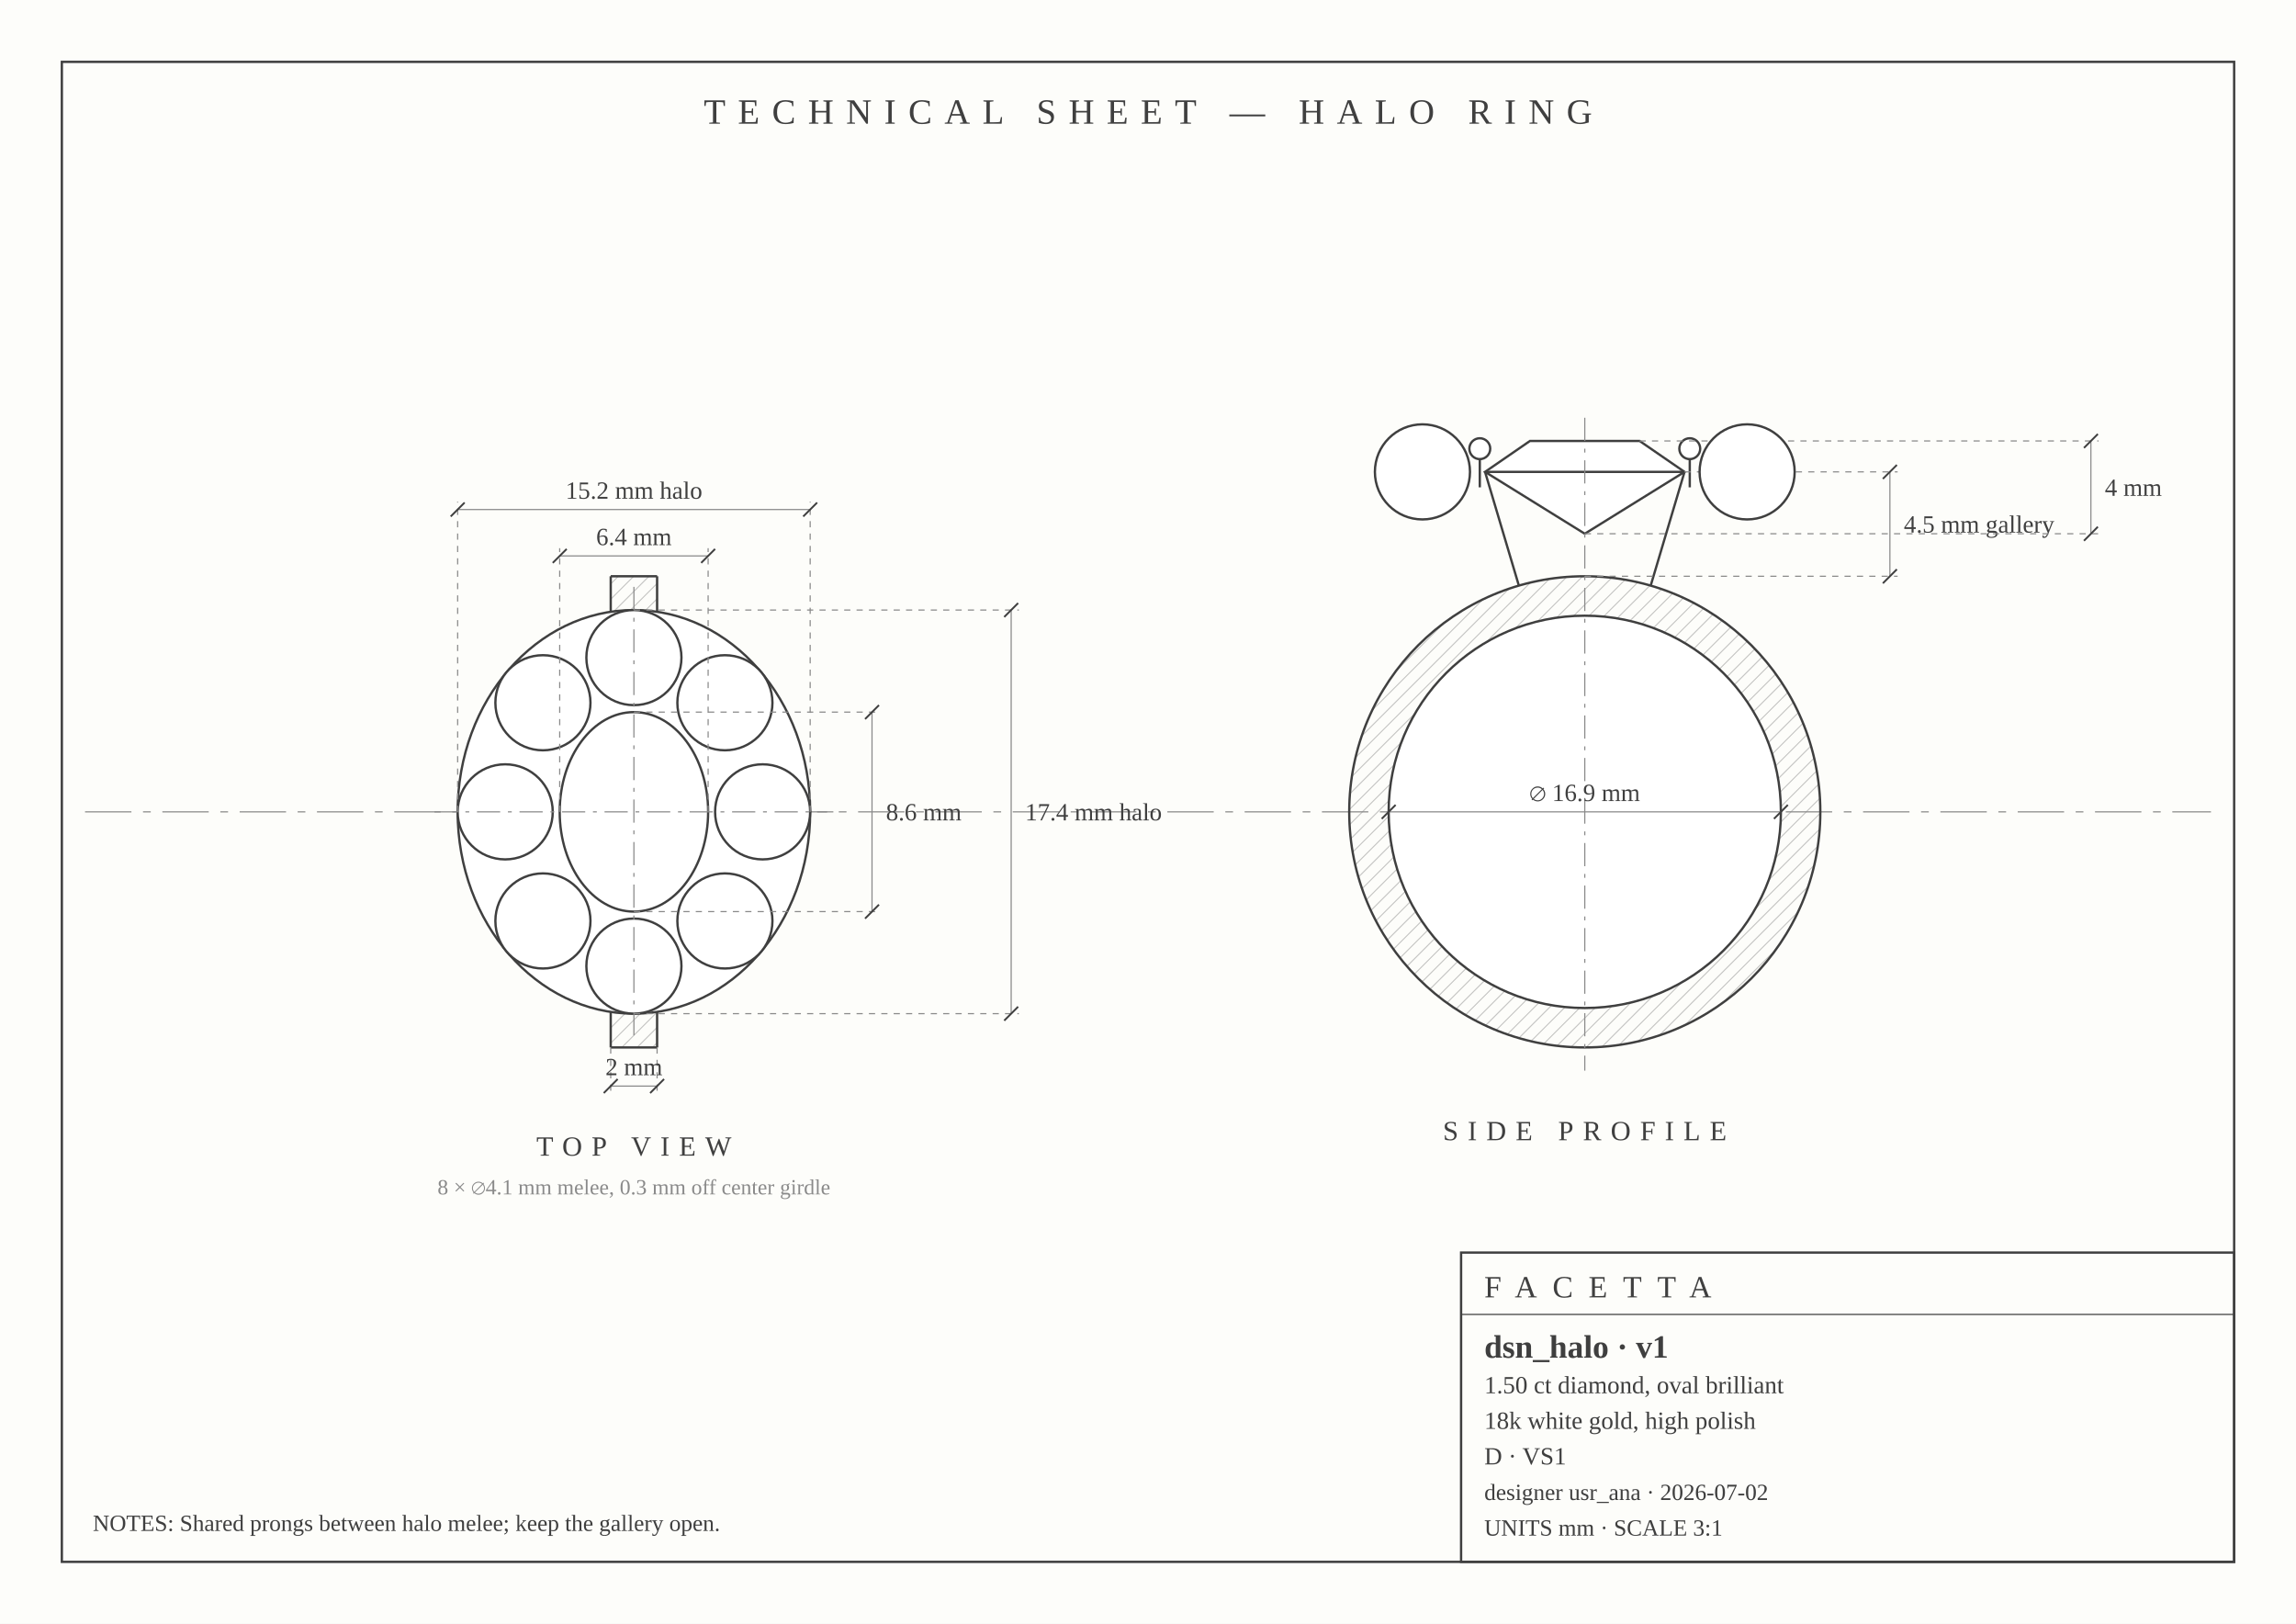
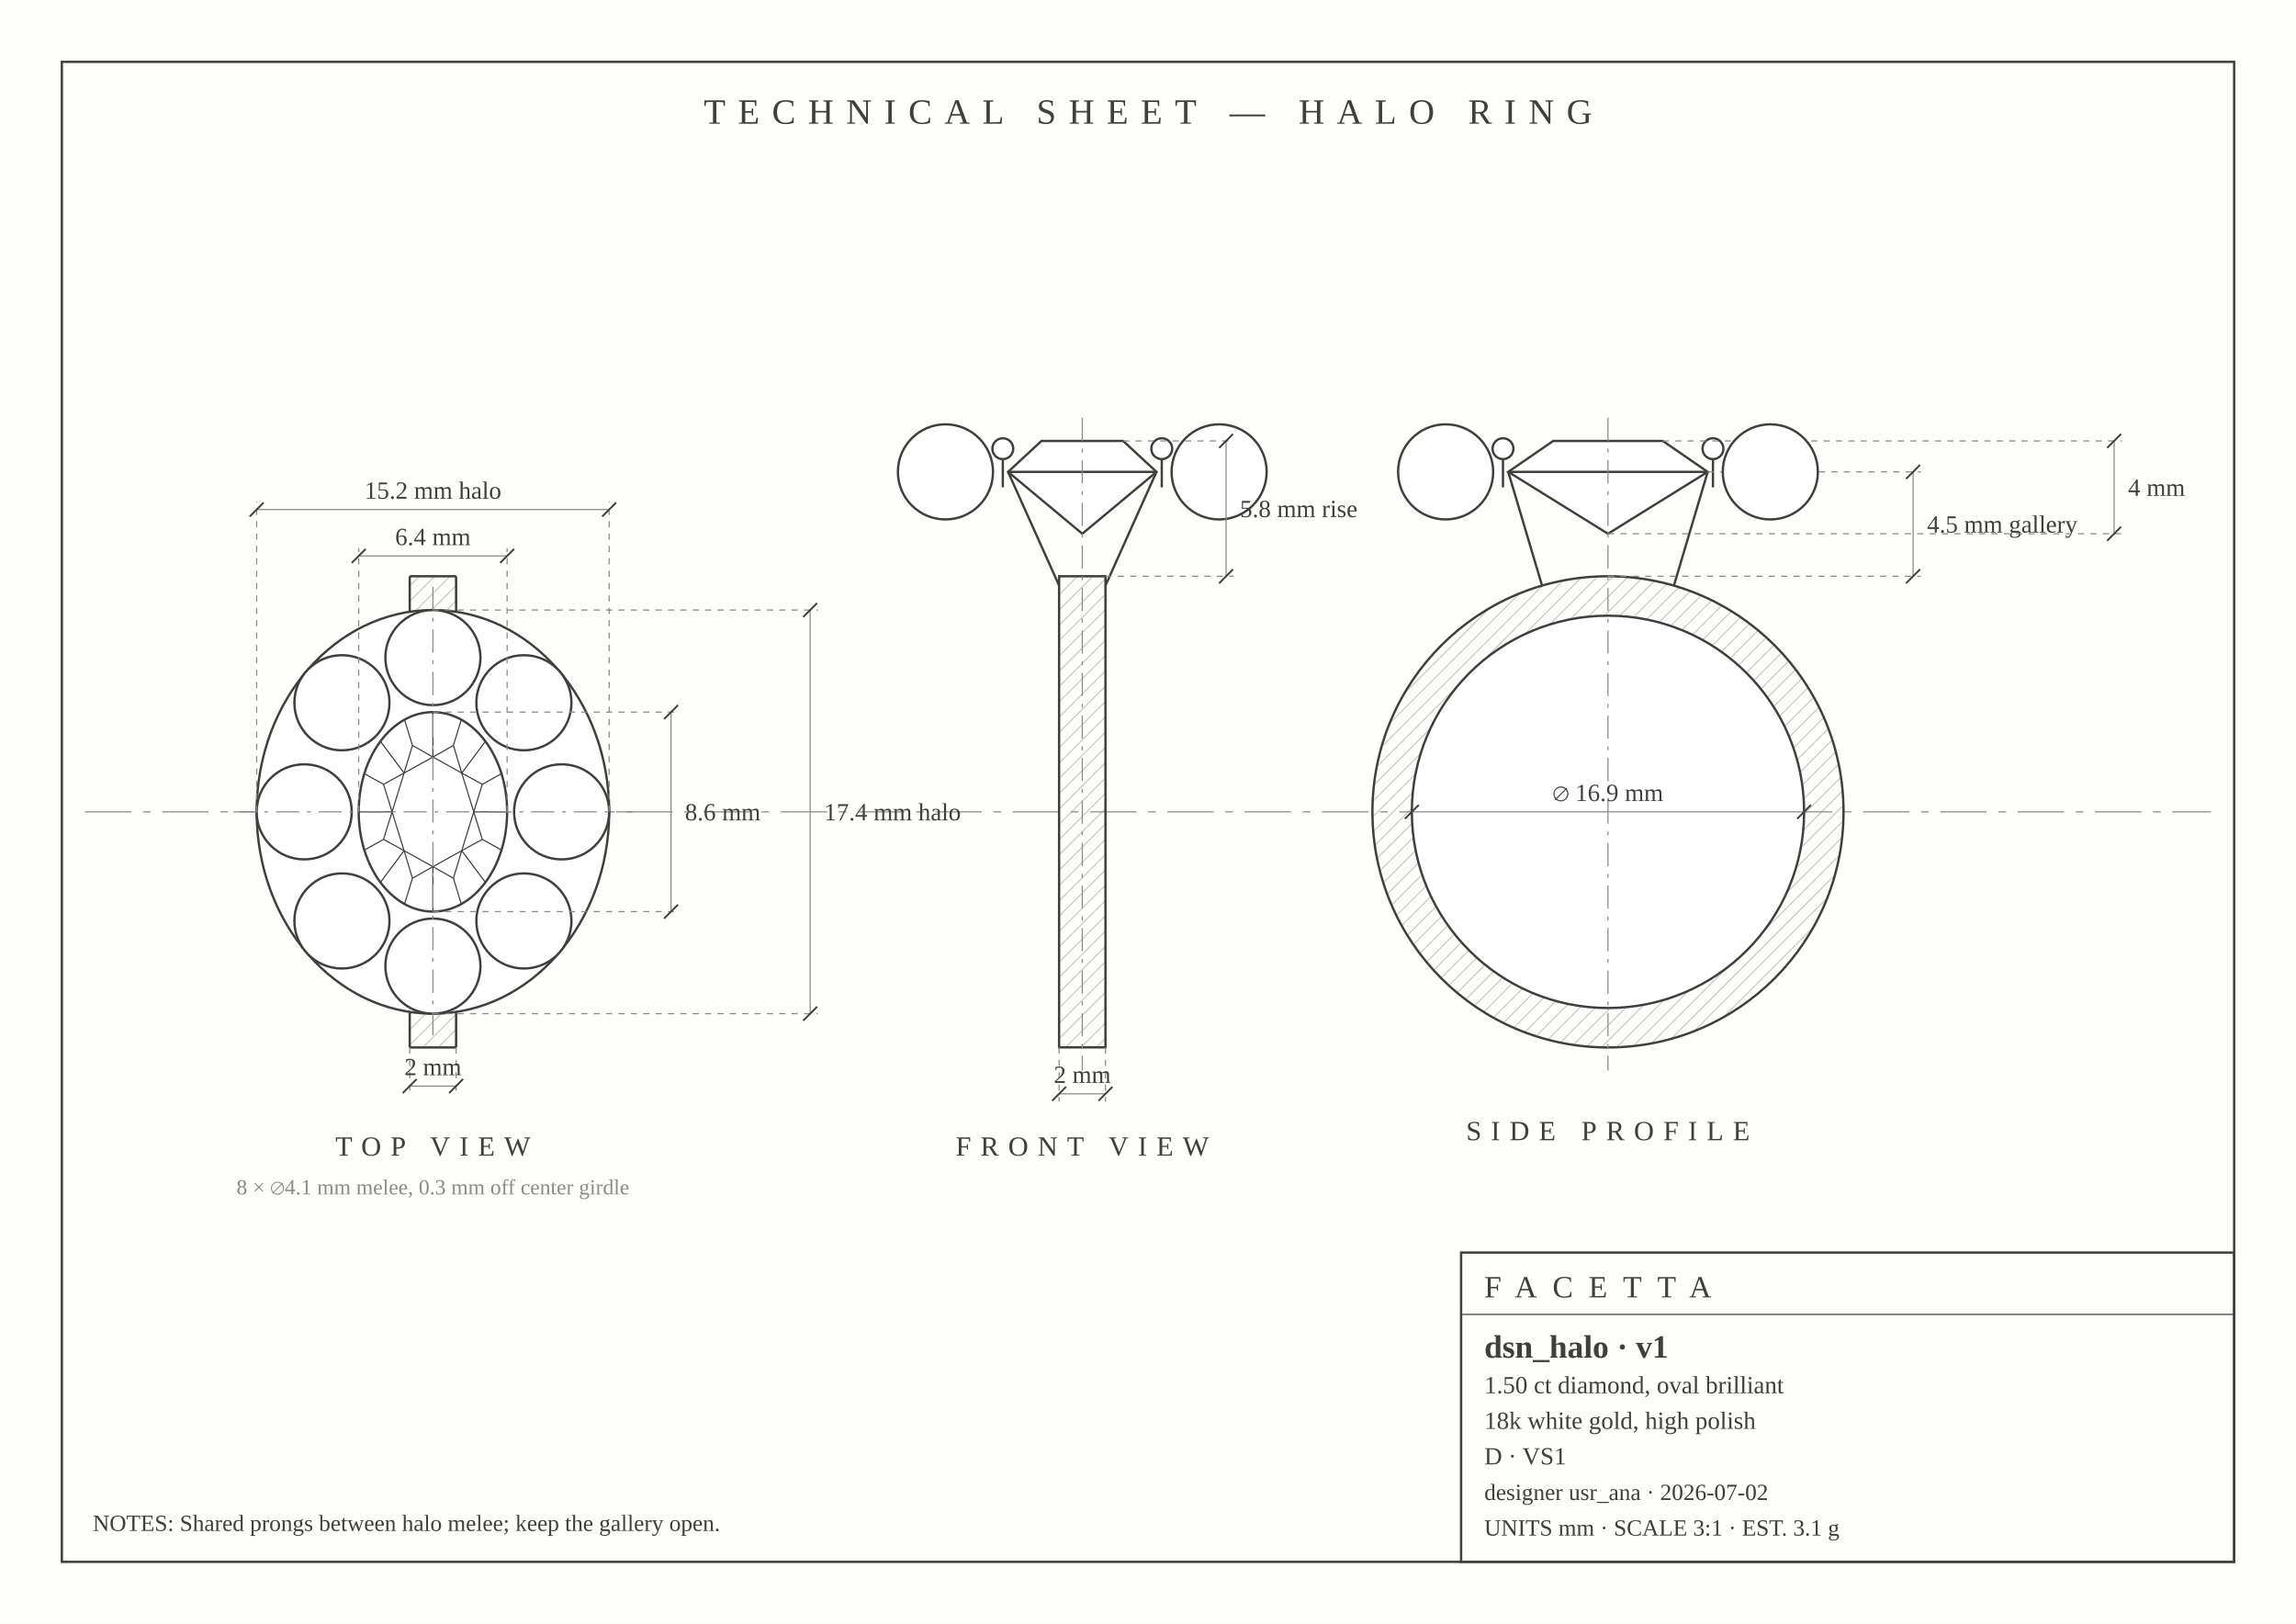
<svg xmlns="http://www.w3.org/2000/svg" viewBox="0 0 297 210" width="297mm" height="210mm" font-family="Georgia, 'Times New Roman', serif">
  <defs>
    <pattern id="hatch" width="1.4" height="1.4" patternTransform="rotate(45)" patternUnits="userSpaceOnUse">
      <line x1="0" y1="0" x2="0" y2="1.4" stroke="#8a8a8a" stroke-width="0.12" />
    </pattern>
  </defs>
  <rect x="0" y="0" width="297" height="210" fill="#fdfdfa" />
  <rect x="8" y="8" width="281" height="194" fill="none" stroke="#3f3f3f" stroke-width="0.3" />
  <text x="148.50" y="16.00" font-family="Georgia, 'Times New Roman', serif" font-size="4.6" fill="#3f3f3f" text-anchor="middle" letter-spacing="1.6">TECHNICAL SHEET — HALO RING</text>
  <line x1="11.00" y1="105.00" x2="286.00" y2="105.00" stroke="#8a8a8a" stroke-width="0.15" stroke-dasharray="6 1.5 1 1.5" />
-   <rect x="79.00" y="74.53" width="6.00" height="60.93" fill="url(#hatch)" stroke="none" />
-   <line x1="79.00" y1="74.53" x2="79.00" y2="135.47" stroke="#3f3f3f" stroke-width="0.3" />
-   <line x1="85.00" y1="74.53" x2="85.00" y2="135.47" stroke="#3f3f3f" stroke-width="0.3" />
-   <line x1="79.00" y1="74.53" x2="85.00" y2="74.53" stroke="#3f3f3f" stroke-width="0.3" />
-   <line x1="79.00" y1="135.47" x2="85.00" y2="135.47" stroke="#3f3f3f" stroke-width="0.3" />
-   <ellipse cx="82.00" cy="105.00" rx="22.80" ry="26.10" fill="#ffffff" stroke="#3f3f3f" stroke-width="0.3" />
-   <circle cx="82.00" cy="85.05" r="6.15" fill="#ffffff" stroke="#3f3f3f" stroke-width="0.3" />
-   <circle cx="93.77" cy="90.89" r="6.15" fill="#ffffff" stroke="#3f3f3f" stroke-width="0.3" />
-   <circle cx="98.65" cy="105.00" r="6.15" fill="#ffffff" stroke="#3f3f3f" stroke-width="0.3" />
-   <circle cx="93.77" cy="119.11" r="6.15" fill="#ffffff" stroke="#3f3f3f" stroke-width="0.3" />
-   <circle cx="82.00" cy="124.95" r="6.15" fill="#ffffff" stroke="#3f3f3f" stroke-width="0.3" />
-   <circle cx="70.23" cy="119.11" r="6.15" fill="#ffffff" stroke="#3f3f3f" stroke-width="0.3" />
-   <circle cx="65.35" cy="105.00" r="6.15" fill="#ffffff" stroke="#3f3f3f" stroke-width="0.3" />
-   <circle cx="70.23" cy="90.89" r="6.15" fill="#ffffff" stroke="#3f3f3f" stroke-width="0.3" />
-   <ellipse cx="82.00" cy="105.00" rx="9.60" ry="12.90" fill="#ffffff" stroke="#3f3f3f" stroke-width="0.3" />
-   <line x1="82.00" y1="75.90" x2="82.00" y2="134.10" stroke="#8a8a8a" stroke-width="0.15" stroke-dasharray="3 1 0.5 1" />
-   <line x1="56.20" y1="105.00" x2="107.80" y2="105.00" stroke="#8a8a8a" stroke-width="0.15" stroke-dasharray="3 1 0.5 1" />
-   <line x1="72.40" y1="105.00" x2="72.40" y2="70.90" stroke="#8a8a8a" stroke-width="0.15" stroke-dasharray="0.8 0.8" />
-   <line x1="91.60" y1="105.00" x2="91.60" y2="70.90" stroke="#8a8a8a" stroke-width="0.15" stroke-dasharray="0.8 0.8" />
-   <line x1="72.40" y1="71.90" x2="91.60" y2="71.90" stroke="#8a8a8a" stroke-width="0.15" />
-   <line x1="71.50" y1="72.80" x2="73.30" y2="71.00" stroke="#3f3f3f" stroke-width="0.24" />
-   <line x1="90.70" y1="72.80" x2="92.50" y2="71.00" stroke="#3f3f3f" stroke-width="0.24" />
-   <text x="82.00" y="70.50" font-family="Georgia, 'Times New Roman', serif" font-size="3.2" fill="#3f3f3f" text-anchor="middle">6.4 mm</text>
-   <line x1="59.20" y1="105.00" x2="59.20" y2="64.90" stroke="#8a8a8a" stroke-width="0.15" stroke-dasharray="0.8 0.8" />
-   <line x1="104.80" y1="105.00" x2="104.80" y2="64.90" stroke="#8a8a8a" stroke-width="0.15" stroke-dasharray="0.8 0.8" />
-   <line x1="59.20" y1="65.90" x2="104.80" y2="65.90" stroke="#8a8a8a" stroke-width="0.15" />
-   <line x1="58.30" y1="66.80" x2="60.10" y2="65.00" stroke="#3f3f3f" stroke-width="0.24" />
-   <line x1="103.90" y1="66.80" x2="105.70" y2="65.00" stroke="#3f3f3f" stroke-width="0.24" />
-   <text x="82.00" y="64.50" font-family="Georgia, 'Times New Roman', serif" font-size="3.2" fill="#3f3f3f" text-anchor="middle">15.2 mm halo</text>
-   <line x1="82.00" y1="92.10" x2="113.80" y2="92.10" stroke="#8a8a8a" stroke-width="0.15" stroke-dasharray="0.8 0.8" />
-   <line x1="82.00" y1="117.90" x2="113.80" y2="117.90" stroke="#8a8a8a" stroke-width="0.15" stroke-dasharray="0.8 0.8" />
-   <line x1="112.80" y1="92.10" x2="112.80" y2="117.90" stroke="#8a8a8a" stroke-width="0.15" />
-   <line x1="111.90" y1="93.00" x2="113.70" y2="91.20" stroke="#3f3f3f" stroke-width="0.24" />
-   <line x1="111.90" y1="118.80" x2="113.70" y2="117.00" stroke="#3f3f3f" stroke-width="0.24" />
-   <text x="114.60" y="106.10" font-family="Georgia, 'Times New Roman', serif" font-size="3.2" fill="#3f3f3f" text-anchor="start">8.6 mm</text>
-   <line x1="82.00" y1="78.90" x2="131.80" y2="78.90" stroke="#8a8a8a" stroke-width="0.15" stroke-dasharray="0.8 0.8" />
-   <line x1="82.00" y1="131.10" x2="131.80" y2="131.10" stroke="#8a8a8a" stroke-width="0.15" stroke-dasharray="0.8 0.8" />
-   <line x1="130.80" y1="78.90" x2="130.80" y2="131.10" stroke="#8a8a8a" stroke-width="0.15" />
-   <line x1="129.90" y1="79.80" x2="131.70" y2="78.00" stroke="#3f3f3f" stroke-width="0.24" />
-   <line x1="129.90" y1="132.00" x2="131.70" y2="130.20" stroke="#3f3f3f" stroke-width="0.24" />
-   <text x="132.60" y="106.10" font-family="Georgia, 'Times New Roman', serif" font-size="3.2" fill="#3f3f3f" text-anchor="start">17.4 mm halo</text>
-   <line x1="79.00" y1="135.47" x2="79.00" y2="141.47" stroke="#8a8a8a" stroke-width="0.15" stroke-dasharray="0.8 0.8" />
-   <line x1="85.00" y1="135.47" x2="85.00" y2="141.47" stroke="#8a8a8a" stroke-width="0.15" stroke-dasharray="0.8 0.8" />
-   <line x1="79.00" y1="140.47" x2="85.00" y2="140.47" stroke="#8a8a8a" stroke-width="0.15" />
-   <line x1="78.10" y1="141.37" x2="79.90" y2="139.56" stroke="#3f3f3f" stroke-width="0.24" />
-   <line x1="84.10" y1="141.37" x2="85.90" y2="139.56" stroke="#3f3f3f" stroke-width="0.24" />
-   <text x="82.00" y="139.06" font-family="Georgia, 'Times New Roman', serif" font-size="3.2" fill="#3f3f3f" text-anchor="middle">2 mm</text>
-   <text x="82.00" y="149.47" font-family="Georgia, 'Times New Roman', serif" font-size="3.6" fill="#3f3f3f" text-anchor="middle" letter-spacing="1.2">TOP VIEW</text>
-   <text x="82.00" y="154.47" font-family="Georgia, 'Times New Roman', serif" font-size="2.8" fill="#8a8a8a" text-anchor="middle">8 × ⌀4.1 mm melee, 0.3 mm off center girdle</text>
-   <circle cx="205.00" cy="105.00" r="30.47" fill="url(#hatch)" stroke="#3f3f3f" stroke-width="0.3" />
-   <circle cx="205.00" cy="105.00" r="25.37" fill="#ffffff" stroke="#3f3f3f" stroke-width="0.3" />
-   <line x1="196.47" y1="75.73" x2="192.10" y2="61.03" stroke="#3f3f3f" stroke-width="0.3" />
-   <line x1="213.53" y1="75.73" x2="217.90" y2="61.03" stroke="#3f3f3f" stroke-width="0.3" />
-   <polygon points="197.91,57.03 212.09,57.03 217.90,61.03 205.00,69.03 192.10,61.03" fill="#ffffff" stroke="#3f3f3f" stroke-width="0.3" />
-   <line x1="192.10" y1="61.03" x2="217.90" y2="61.03" stroke="#3f3f3f" stroke-width="0.3" />
-   <line x1="205.00" y1="54.03" x2="205.00" y2="138.47" stroke="#8a8a8a" stroke-width="0.15" stroke-dasharray="3 1 0.5 1" />
-   <line x1="191.42" y1="63.03" x2="191.42" y2="58.03" stroke="#3f3f3f" stroke-width="0.3" />
-   <circle cx="191.42" cy="58.03" r="1.35" fill="#ffffff" stroke="#3f3f3f" stroke-width="0.3" />
-   <line x1="218.58" y1="63.03" x2="218.58" y2="58.03" stroke="#3f3f3f" stroke-width="0.3" />
-   <circle cx="218.58" cy="58.03" r="1.35" fill="#ffffff" stroke="#3f3f3f" stroke-width="0.3" />
-   <line x1="179.63" y1="105.00" x2="230.37" y2="105.00" stroke="#8a8a8a" stroke-width="0.15" />
-   <line x1="178.73" y1="105.90" x2="180.53" y2="104.10" stroke="#3f3f3f" stroke-width="0.24" />
-   <line x1="229.47" y1="105.90" x2="231.27" y2="104.10" stroke="#3f3f3f" stroke-width="0.24" />
-   <text x="205.00" y="103.60" font-family="Georgia, 'Times New Roman', serif" font-size="3.2" fill="#3f3f3f" text-anchor="middle">⌀ 16.9 mm</text>
-   <line x1="217.90" y1="61.03" x2="245.47" y2="61.03" stroke="#8a8a8a" stroke-width="0.15" stroke-dasharray="0.8 0.8" />
-   <line x1="205.00" y1="74.53" x2="245.47" y2="74.53" stroke="#8a8a8a" stroke-width="0.15" stroke-dasharray="0.8 0.8" />
-   <line x1="244.47" y1="61.03" x2="244.47" y2="74.53" stroke="#8a8a8a" stroke-width="0.15" />
-   <line x1="243.56" y1="61.93" x2="245.37" y2="60.13" stroke="#3f3f3f" stroke-width="0.24" />
-   <line x1="243.56" y1="75.44" x2="245.37" y2="73.63" stroke="#3f3f3f" stroke-width="0.24" />
-   <text x="246.27" y="68.88" font-family="Georgia, 'Times New Roman', serif" font-size="3.2" fill="#3f3f3f" text-anchor="start">4.5 mm gallery</text>
-   <line x1="212.09" y1="57.03" x2="271.47" y2="57.03" stroke="#8a8a8a" stroke-width="0.15" stroke-dasharray="0.8 0.8" />
-   <line x1="205.00" y1="69.03" x2="271.47" y2="69.03" stroke="#8a8a8a" stroke-width="0.15" stroke-dasharray="0.8 0.8" />
-   <line x1="270.47" y1="57.03" x2="270.47" y2="69.03" stroke="#8a8a8a" stroke-width="0.15" />
-   <line x1="269.57" y1="57.93" x2="271.37" y2="56.13" stroke="#3f3f3f" stroke-width="0.24" />
-   <line x1="269.57" y1="69.94" x2="271.37" y2="68.13" stroke="#3f3f3f" stroke-width="0.24" />
-   <text x="272.27" y="64.13" font-family="Georgia, 'Times New Roman', serif" font-size="3.2" fill="#3f3f3f" text-anchor="start">4 mm</text>
-   <text x="205.00" y="147.47" font-family="Georgia, 'Times New Roman', serif" font-size="3.6" fill="#3f3f3f" text-anchor="middle" letter-spacing="1.2">SIDE PROFILE</text>
-   <circle cx="184.00" cy="61.03" r="6.15" fill="#ffffff" stroke="#3f3f3f" stroke-width="0.3" />
-   <circle cx="226.00" cy="61.03" r="6.15" fill="#ffffff" stroke="#3f3f3f" stroke-width="0.3" />
+   <rect x="53.00" y="74.53" width="6.00" height="60.93" fill="url(#hatch)" stroke="none" />
+   <line x1="53.00" y1="74.53" x2="53.00" y2="135.47" stroke="#3f3f3f" stroke-width="0.3" />
+   <line x1="59.00" y1="74.53" x2="59.00" y2="135.47" stroke="#3f3f3f" stroke-width="0.3" />
+   <line x1="53.00" y1="74.53" x2="59.00" y2="74.53" stroke="#3f3f3f" stroke-width="0.3" />
+   <line x1="53.00" y1="135.47" x2="59.00" y2="135.47" stroke="#3f3f3f" stroke-width="0.3" />
+   <ellipse cx="56.00" cy="105.00" rx="22.80" ry="26.10" fill="#ffffff" stroke="#3f3f3f" stroke-width="0.3" />
+   <circle cx="56.00" cy="85.05" r="6.15" fill="#ffffff" stroke="#3f3f3f" stroke-width="0.3" />
+   <circle cx="67.77" cy="90.89" r="6.15" fill="#ffffff" stroke="#3f3f3f" stroke-width="0.3" />
+   <circle cx="72.65" cy="105.00" r="6.15" fill="#ffffff" stroke="#3f3f3f" stroke-width="0.3" />
+   <circle cx="67.77" cy="119.11" r="6.15" fill="#ffffff" stroke="#3f3f3f" stroke-width="0.3" />
+   <circle cx="56.00" cy="124.95" r="6.15" fill="#ffffff" stroke="#3f3f3f" stroke-width="0.3" />
+   <circle cx="44.23" cy="119.11" r="6.15" fill="#ffffff" stroke="#3f3f3f" stroke-width="0.3" />
+   <circle cx="39.35" cy="105.00" r="6.15" fill="#ffffff" stroke="#3f3f3f" stroke-width="0.3" />
+   <circle cx="44.23" cy="90.89" r="6.15" fill="#ffffff" stroke="#3f3f3f" stroke-width="0.3" />
+   <ellipse cx="56.00" cy="105.00" rx="9.60" ry="12.90" fill="#ffffff" stroke="#3f3f3f" stroke-width="0.3" />
+   <polygon points="61.28,105.00 59.73,110.02 56.00,112.09 52.27,110.02 50.72,105.00 52.27,99.98 56.00,97.91 59.73,99.98" fill="none" stroke="#3f3f3f" stroke-width="0.15" />
+   <line x1="61.28" y1="105.00" x2="65.60" y2="105.00" stroke="#3f3f3f" stroke-width="0.15" />
+   <line x1="61.28" y1="105.00" x2="62.39" y2="108.56" stroke="#3f3f3f" stroke-width="0.15" />
+   <line x1="59.73" y1="110.02" x2="62.39" y2="108.56" stroke="#3f3f3f" stroke-width="0.15" />
+   <line x1="62.39" y1="108.56" x2="64.87" y2="109.94" stroke="#3f3f3f" stroke-width="0.15" />
+   <line x1="59.73" y1="110.02" x2="62.79" y2="114.12" stroke="#3f3f3f" stroke-width="0.15" />
+   <line x1="59.73" y1="110.02" x2="58.65" y2="113.59" stroke="#3f3f3f" stroke-width="0.15" />
+   <line x1="56.00" y1="112.09" x2="58.65" y2="113.59" stroke="#3f3f3f" stroke-width="0.15" />
+   <line x1="58.65" y1="113.59" x2="59.67" y2="116.92" stroke="#3f3f3f" stroke-width="0.15" />
+   <line x1="56.00" y1="112.09" x2="56.00" y2="117.90" stroke="#3f3f3f" stroke-width="0.15" />
+   <line x1="56.00" y1="112.09" x2="53.35" y2="113.59" stroke="#3f3f3f" stroke-width="0.15" />
+   <line x1="52.27" y1="110.02" x2="53.35" y2="113.59" stroke="#3f3f3f" stroke-width="0.15" />
+   <line x1="53.35" y1="113.59" x2="52.33" y2="116.92" stroke="#3f3f3f" stroke-width="0.15" />
+   <line x1="52.27" y1="110.02" x2="49.21" y2="114.12" stroke="#3f3f3f" stroke-width="0.15" />
+   <line x1="52.27" y1="110.02" x2="49.61" y2="108.56" stroke="#3f3f3f" stroke-width="0.15" />
+   <line x1="50.72" y1="105.00" x2="49.61" y2="108.56" stroke="#3f3f3f" stroke-width="0.15" />
+   <line x1="49.61" y1="108.56" x2="47.13" y2="109.94" stroke="#3f3f3f" stroke-width="0.15" />
+   <line x1="50.72" y1="105.00" x2="46.40" y2="105.00" stroke="#3f3f3f" stroke-width="0.15" />
+   <line x1="50.72" y1="105.00" x2="49.61" y2="101.44" stroke="#3f3f3f" stroke-width="0.15" />
+   <line x1="52.27" y1="99.98" x2="49.61" y2="101.44" stroke="#3f3f3f" stroke-width="0.15" />
+   <line x1="49.61" y1="101.44" x2="47.13" y2="100.06" stroke="#3f3f3f" stroke-width="0.15" />
+   <line x1="52.27" y1="99.98" x2="49.21" y2="95.88" stroke="#3f3f3f" stroke-width="0.15" />
+   <line x1="52.27" y1="99.98" x2="53.35" y2="96.41" stroke="#3f3f3f" stroke-width="0.15" />
+   <line x1="56.00" y1="97.91" x2="53.35" y2="96.41" stroke="#3f3f3f" stroke-width="0.15" />
+   <line x1="53.35" y1="96.41" x2="52.33" y2="93.08" stroke="#3f3f3f" stroke-width="0.15" />
+   <line x1="56.00" y1="97.91" x2="56.00" y2="92.10" stroke="#3f3f3f" stroke-width="0.15" />
+   <line x1="56.00" y1="97.91" x2="58.65" y2="96.41" stroke="#3f3f3f" stroke-width="0.15" />
+   <line x1="59.73" y1="99.98" x2="58.65" y2="96.41" stroke="#3f3f3f" stroke-width="0.15" />
+   <line x1="58.65" y1="96.41" x2="59.67" y2="93.08" stroke="#3f3f3f" stroke-width="0.15" />
+   <line x1="59.73" y1="99.98" x2="62.79" y2="95.88" stroke="#3f3f3f" stroke-width="0.15" />
+   <line x1="59.73" y1="99.98" x2="62.39" y2="101.44" stroke="#3f3f3f" stroke-width="0.15" />
+   <line x1="61.28" y1="105.00" x2="62.39" y2="101.44" stroke="#3f3f3f" stroke-width="0.15" />
+   <line x1="62.39" y1="101.44" x2="64.87" y2="100.06" stroke="#3f3f3f" stroke-width="0.15" />
+   <line x1="56.00" y1="75.90" x2="56.00" y2="134.10" stroke="#8a8a8a" stroke-width="0.15" stroke-dasharray="3 1 0.5 1" />
+   <line x1="30.20" y1="105.00" x2="81.80" y2="105.00" stroke="#8a8a8a" stroke-width="0.15" stroke-dasharray="3 1 0.5 1" />
+   <line x1="46.40" y1="105.00" x2="46.40" y2="70.90" stroke="#8a8a8a" stroke-width="0.15" stroke-dasharray="0.8 0.8" />
+   <line x1="65.60" y1="105.00" x2="65.60" y2="70.90" stroke="#8a8a8a" stroke-width="0.15" stroke-dasharray="0.8 0.8" />
+   <line x1="46.40" y1="71.90" x2="65.60" y2="71.90" stroke="#8a8a8a" stroke-width="0.15" />
+   <line x1="45.50" y1="72.80" x2="47.30" y2="71.00" stroke="#3f3f3f" stroke-width="0.24" />
+   <line x1="64.70" y1="72.80" x2="66.50" y2="71.00" stroke="#3f3f3f" stroke-width="0.24" />
+   <text x="56.00" y="70.50" font-family="Georgia, 'Times New Roman', serif" font-size="3.2" fill="#3f3f3f" text-anchor="middle">6.4 mm</text>
+   <line x1="33.20" y1="105.00" x2="33.20" y2="64.90" stroke="#8a8a8a" stroke-width="0.15" stroke-dasharray="0.8 0.8" />
+   <line x1="78.80" y1="105.00" x2="78.80" y2="64.90" stroke="#8a8a8a" stroke-width="0.15" stroke-dasharray="0.8 0.8" />
+   <line x1="33.20" y1="65.90" x2="78.80" y2="65.90" stroke="#8a8a8a" stroke-width="0.15" />
+   <line x1="32.30" y1="66.80" x2="34.10" y2="65.00" stroke="#3f3f3f" stroke-width="0.24" />
+   <line x1="77.90" y1="66.80" x2="79.70" y2="65.00" stroke="#3f3f3f" stroke-width="0.24" />
+   <text x="56.00" y="64.50" font-family="Georgia, 'Times New Roman', serif" font-size="3.2" fill="#3f3f3f" text-anchor="middle">15.2 mm halo</text>
+   <line x1="56.00" y1="92.10" x2="87.80" y2="92.10" stroke="#8a8a8a" stroke-width="0.15" stroke-dasharray="0.8 0.8" />
+   <line x1="56.00" y1="117.90" x2="87.80" y2="117.90" stroke="#8a8a8a" stroke-width="0.15" stroke-dasharray="0.8 0.8" />
+   <line x1="86.80" y1="92.10" x2="86.80" y2="117.90" stroke="#8a8a8a" stroke-width="0.15" />
+   <line x1="85.90" y1="93.00" x2="87.70" y2="91.20" stroke="#3f3f3f" stroke-width="0.24" />
+   <line x1="85.90" y1="118.80" x2="87.70" y2="117.00" stroke="#3f3f3f" stroke-width="0.24" />
+   <text x="88.60" y="106.10" font-family="Georgia, 'Times New Roman', serif" font-size="3.2" fill="#3f3f3f" text-anchor="start">8.6 mm</text>
+   <line x1="56.00" y1="78.90" x2="105.80" y2="78.90" stroke="#8a8a8a" stroke-width="0.15" stroke-dasharray="0.8 0.8" />
+   <line x1="56.00" y1="131.10" x2="105.80" y2="131.10" stroke="#8a8a8a" stroke-width="0.15" stroke-dasharray="0.8 0.8" />
+   <line x1="104.80" y1="78.90" x2="104.80" y2="131.10" stroke="#8a8a8a" stroke-width="0.15" />
+   <line x1="103.90" y1="79.80" x2="105.70" y2="78.00" stroke="#3f3f3f" stroke-width="0.24" />
+   <line x1="103.90" y1="132.00" x2="105.70" y2="130.20" stroke="#3f3f3f" stroke-width="0.24" />
+   <text x="106.60" y="106.10" font-family="Georgia, 'Times New Roman', serif" font-size="3.2" fill="#3f3f3f" text-anchor="start">17.4 mm halo</text>
+   <line x1="53.00" y1="135.47" x2="53.00" y2="141.47" stroke="#8a8a8a" stroke-width="0.15" stroke-dasharray="0.8 0.8" />
+   <line x1="59.00" y1="135.47" x2="59.00" y2="141.47" stroke="#8a8a8a" stroke-width="0.15" stroke-dasharray="0.8 0.8" />
+   <line x1="53.00" y1="140.47" x2="59.00" y2="140.47" stroke="#8a8a8a" stroke-width="0.15" />
+   <line x1="52.10" y1="141.37" x2="53.90" y2="139.56" stroke="#3f3f3f" stroke-width="0.24" />
+   <line x1="58.10" y1="141.37" x2="59.90" y2="139.56" stroke="#3f3f3f" stroke-width="0.24" />
+   <text x="56.00" y="139.06" font-family="Georgia, 'Times New Roman', serif" font-size="3.2" fill="#3f3f3f" text-anchor="middle">2 mm</text>
+   <text x="56.00" y="149.47" font-family="Georgia, 'Times New Roman', serif" font-size="3.6" fill="#3f3f3f" text-anchor="middle" letter-spacing="1.2">TOP VIEW</text>
+   <text x="56.00" y="154.47" font-family="Georgia, 'Times New Roman', serif" font-size="2.8" fill="#8a8a8a" text-anchor="middle">8 × ⌀4.1 mm melee, 0.3 mm off center girdle</text>
+   <rect x="137.00" y="74.53" width="6.00" height="60.93" fill="url(#hatch)" stroke="#3f3f3f" stroke-width="0.3" />
+   <line x1="137.00" y1="75.73" x2="130.40" y2="61.03" stroke="#3f3f3f" stroke-width="0.3" />
+   <line x1="143.00" y1="75.73" x2="149.60" y2="61.03" stroke="#3f3f3f" stroke-width="0.3" />
+   <polygon points="134.72,57.03 145.28,57.03 149.60,61.03 140.00,69.03 130.40,61.03" fill="#ffffff" stroke="#3f3f3f" stroke-width="0.3" />
+   <line x1="130.40" y1="61.03" x2="149.60" y2="61.03" stroke="#3f3f3f" stroke-width="0.3" />
+   <line x1="140.00" y1="54.03" x2="140.00" y2="138.47" stroke="#8a8a8a" stroke-width="0.15" stroke-dasharray="3 1 0.5 1" />
+   <line x1="129.72" y1="63.03" x2="129.72" y2="58.03" stroke="#3f3f3f" stroke-width="0.3" />
+   <circle cx="129.72" cy="58.03" r="1.35" fill="#ffffff" stroke="#3f3f3f" stroke-width="0.3" />
+   <line x1="150.28" y1="63.03" x2="150.28" y2="58.03" stroke="#3f3f3f" stroke-width="0.3" />
+   <circle cx="150.28" cy="58.03" r="1.35" fill="#ffffff" stroke="#3f3f3f" stroke-width="0.3" />
+   <circle cx="122.30" cy="61.03" r="6.15" fill="#ffffff" stroke="#3f3f3f" stroke-width="0.3" />
+   <circle cx="157.70" cy="61.03" r="6.15" fill="#ffffff" stroke="#3f3f3f" stroke-width="0.3" />
+   <line x1="145.28" y1="57.03" x2="159.60" y2="57.03" stroke="#8a8a8a" stroke-width="0.15" stroke-dasharray="0.8 0.8" />
+   <line x1="143.00" y1="74.53" x2="159.60" y2="74.53" stroke="#8a8a8a" stroke-width="0.15" stroke-dasharray="0.8 0.8" />
+   <line x1="158.60" y1="57.03" x2="158.60" y2="74.53" stroke="#8a8a8a" stroke-width="0.15" />
+   <line x1="157.70" y1="57.93" x2="159.50" y2="56.13" stroke="#3f3f3f" stroke-width="0.24" />
+   <line x1="157.70" y1="75.44" x2="159.50" y2="73.63" stroke="#3f3f3f" stroke-width="0.24" />
+   <text x="160.40" y="66.88" font-family="Georgia, 'Times New Roman', serif" font-size="3.2" fill="#3f3f3f" text-anchor="start">5.8 mm rise</text>
+   <line x1="137.00" y1="135.47" x2="137.00" y2="142.47" stroke="#8a8a8a" stroke-width="0.15" stroke-dasharray="0.8 0.8" />
+   <line x1="143.00" y1="135.47" x2="143.00" y2="142.47" stroke="#8a8a8a" stroke-width="0.15" stroke-dasharray="0.8 0.8" />
+   <line x1="137.00" y1="141.47" x2="143.00" y2="141.47" stroke="#8a8a8a" stroke-width="0.15" />
+   <line x1="136.10" y1="142.37" x2="137.90" y2="140.56" stroke="#3f3f3f" stroke-width="0.24" />
+   <line x1="142.10" y1="142.37" x2="143.90" y2="140.56" stroke="#3f3f3f" stroke-width="0.24" />
+   <text x="140.00" y="140.06" font-family="Georgia, 'Times New Roman', serif" font-size="3.2" fill="#3f3f3f" text-anchor="middle">2 mm</text>
+   <text x="140.00" y="149.47" font-family="Georgia, 'Times New Roman', serif" font-size="3.6" fill="#3f3f3f" text-anchor="middle" letter-spacing="1.2">FRONT VIEW</text>
+   <circle cx="208.00" cy="105.00" r="30.47" fill="url(#hatch)" stroke="#3f3f3f" stroke-width="0.3" />
+   <circle cx="208.00" cy="105.00" r="25.37" fill="#ffffff" stroke="#3f3f3f" stroke-width="0.3" />
+   <line x1="199.47" y1="75.73" x2="195.10" y2="61.03" stroke="#3f3f3f" stroke-width="0.3" />
+   <line x1="216.53" y1="75.73" x2="220.90" y2="61.03" stroke="#3f3f3f" stroke-width="0.3" />
+   <polygon points="200.91,57.03 215.09,57.03 220.90,61.03 208.00,69.03 195.10,61.03" fill="#ffffff" stroke="#3f3f3f" stroke-width="0.3" />
+   <line x1="195.10" y1="61.03" x2="220.90" y2="61.03" stroke="#3f3f3f" stroke-width="0.3" />
+   <line x1="208.00" y1="54.03" x2="208.00" y2="138.47" stroke="#8a8a8a" stroke-width="0.15" stroke-dasharray="3 1 0.5 1" />
+   <line x1="194.42" y1="63.03" x2="194.42" y2="58.03" stroke="#3f3f3f" stroke-width="0.3" />
+   <circle cx="194.42" cy="58.03" r="1.35" fill="#ffffff" stroke="#3f3f3f" stroke-width="0.3" />
+   <line x1="221.58" y1="63.03" x2="221.58" y2="58.03" stroke="#3f3f3f" stroke-width="0.3" />
+   <circle cx="221.58" cy="58.03" r="1.35" fill="#ffffff" stroke="#3f3f3f" stroke-width="0.3" />
+   <line x1="182.63" y1="105.00" x2="233.37" y2="105.00" stroke="#8a8a8a" stroke-width="0.15" />
+   <line x1="181.73" y1="105.90" x2="183.53" y2="104.10" stroke="#3f3f3f" stroke-width="0.24" />
+   <line x1="232.47" y1="105.90" x2="234.27" y2="104.10" stroke="#3f3f3f" stroke-width="0.24" />
+   <text x="208.00" y="103.60" font-family="Georgia, 'Times New Roman', serif" font-size="3.2" fill="#3f3f3f" text-anchor="middle">⌀ 16.9 mm</text>
+   <line x1="220.90" y1="61.03" x2="248.47" y2="61.03" stroke="#8a8a8a" stroke-width="0.15" stroke-dasharray="0.8 0.8" />
+   <line x1="208.00" y1="74.53" x2="248.47" y2="74.53" stroke="#8a8a8a" stroke-width="0.15" stroke-dasharray="0.8 0.8" />
+   <line x1="247.47" y1="61.03" x2="247.47" y2="74.53" stroke="#8a8a8a" stroke-width="0.15" />
+   <line x1="246.56" y1="61.93" x2="248.37" y2="60.13" stroke="#3f3f3f" stroke-width="0.24" />
+   <line x1="246.56" y1="75.44" x2="248.37" y2="73.63" stroke="#3f3f3f" stroke-width="0.24" />
+   <text x="249.27" y="68.88" font-family="Georgia, 'Times New Roman', serif" font-size="3.2" fill="#3f3f3f" text-anchor="start">4.5 mm gallery</text>
+   <line x1="215.09" y1="57.03" x2="274.47" y2="57.03" stroke="#8a8a8a" stroke-width="0.15" stroke-dasharray="0.8 0.8" />
+   <line x1="208.00" y1="69.03" x2="274.47" y2="69.03" stroke="#8a8a8a" stroke-width="0.15" stroke-dasharray="0.8 0.8" />
+   <line x1="273.47" y1="57.03" x2="273.47" y2="69.03" stroke="#8a8a8a" stroke-width="0.15" />
+   <line x1="272.57" y1="57.93" x2="274.37" y2="56.13" stroke="#3f3f3f" stroke-width="0.24" />
+   <line x1="272.57" y1="69.94" x2="274.37" y2="68.13" stroke="#3f3f3f" stroke-width="0.24" />
+   <text x="275.27" y="64.13" font-family="Georgia, 'Times New Roman', serif" font-size="3.2" fill="#3f3f3f" text-anchor="start">4 mm</text>
+   <text x="208.00" y="147.47" font-family="Georgia, 'Times New Roman', serif" font-size="3.6" fill="#3f3f3f" text-anchor="middle" letter-spacing="1.2">SIDE PROFILE</text>
+   <circle cx="187.00" cy="61.03" r="6.15" fill="#ffffff" stroke="#3f3f3f" stroke-width="0.3" />
+   <circle cx="229.00" cy="61.03" r="6.15" fill="#ffffff" stroke="#3f3f3f" stroke-width="0.3" />
  <rect x="189.00" y="162.00" width="100" height="40" fill="none" stroke="#3f3f3f" stroke-width="0.3" />
  <line x1="189.00" y1="170.00" x2="289.00" y2="170.00" stroke="#3f3f3f" stroke-width="0.15" />
  <text x="192.00" y="167.80" font-family="Georgia, 'Times New Roman', serif" font-size="4.0" fill="#3f3f3f" text-anchor="start" letter-spacing="2.0">FACETTA</text>
  <text x="192.00" y="175.60" font-family="Georgia, 'Times New Roman', serif" font-size="4.2" fill="#3f3f3f" text-anchor="start" font-weight="bold">dsn_halo  ·  v1</text>
  <text x="192.00" y="180.20" font-family="Georgia, 'Times New Roman', serif" font-size="3.2" fill="#3f3f3f" text-anchor="start">1.50 ct diamond, oval brilliant</text>
  <text x="192.00" y="184.80" font-family="Georgia, 'Times New Roman', serif" font-size="3.2" fill="#3f3f3f" text-anchor="start">18k white gold, high polish</text>
  <text x="192.00" y="189.40" font-family="Georgia, 'Times New Roman', serif" font-size="3.2" fill="#3f3f3f" text-anchor="start">D  ·  VS1</text>
  <text x="192.00" y="194.00" font-family="Georgia, 'Times New Roman', serif" font-size="3.0" fill="#3f3f3f" text-anchor="start">designer usr_ana  ·  2026-07-02</text>
-   <text x="192.00" y="198.60" font-family="Georgia, 'Times New Roman', serif" font-size="3.0" fill="#3f3f3f" text-anchor="start">UNITS mm  ·  SCALE 3:1</text>
+   <text x="192.00" y="198.60" font-family="Georgia, 'Times New Roman', serif" font-size="3.0" fill="#3f3f3f" text-anchor="start">UNITS mm  ·  SCALE 3:1  ·  EST. 3.1 g</text>
  <text x="12.00" y="198.00" font-family="Georgia, 'Times New Roman', serif" font-size="3.0" fill="#3f3f3f" text-anchor="start">NOTES: Shared prongs between halo melee; keep the gallery open.</text>
</svg>
